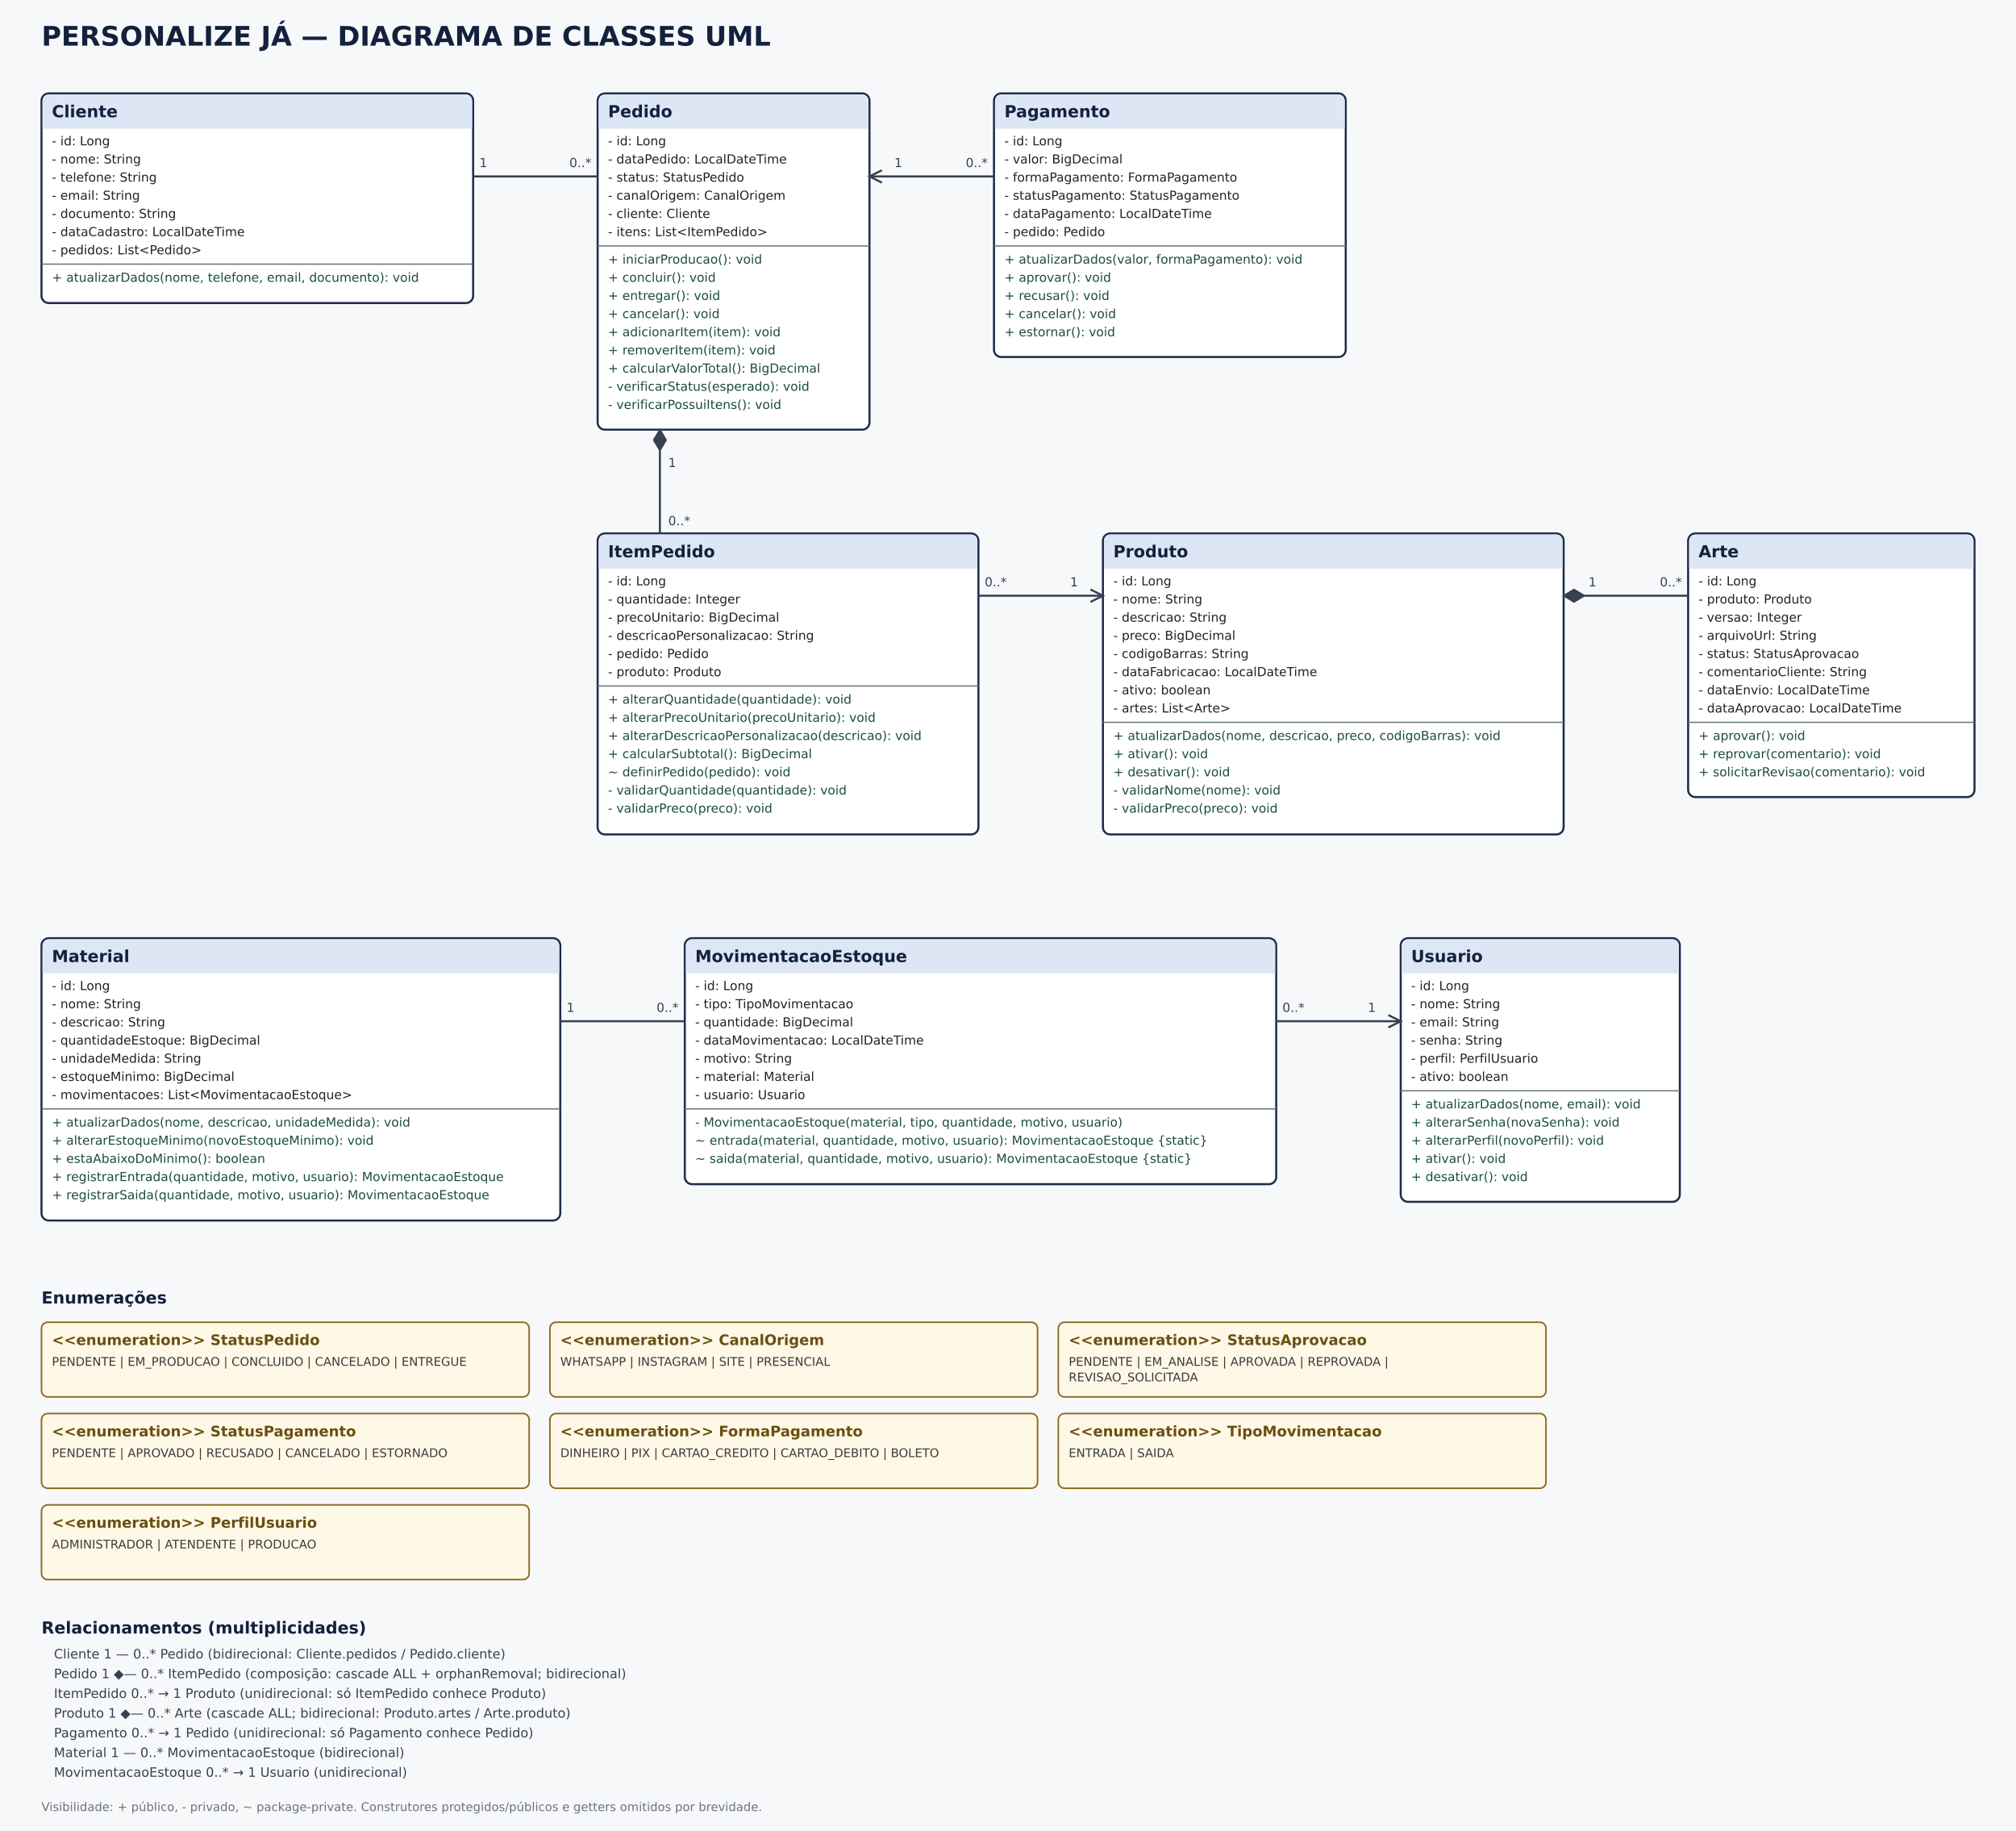
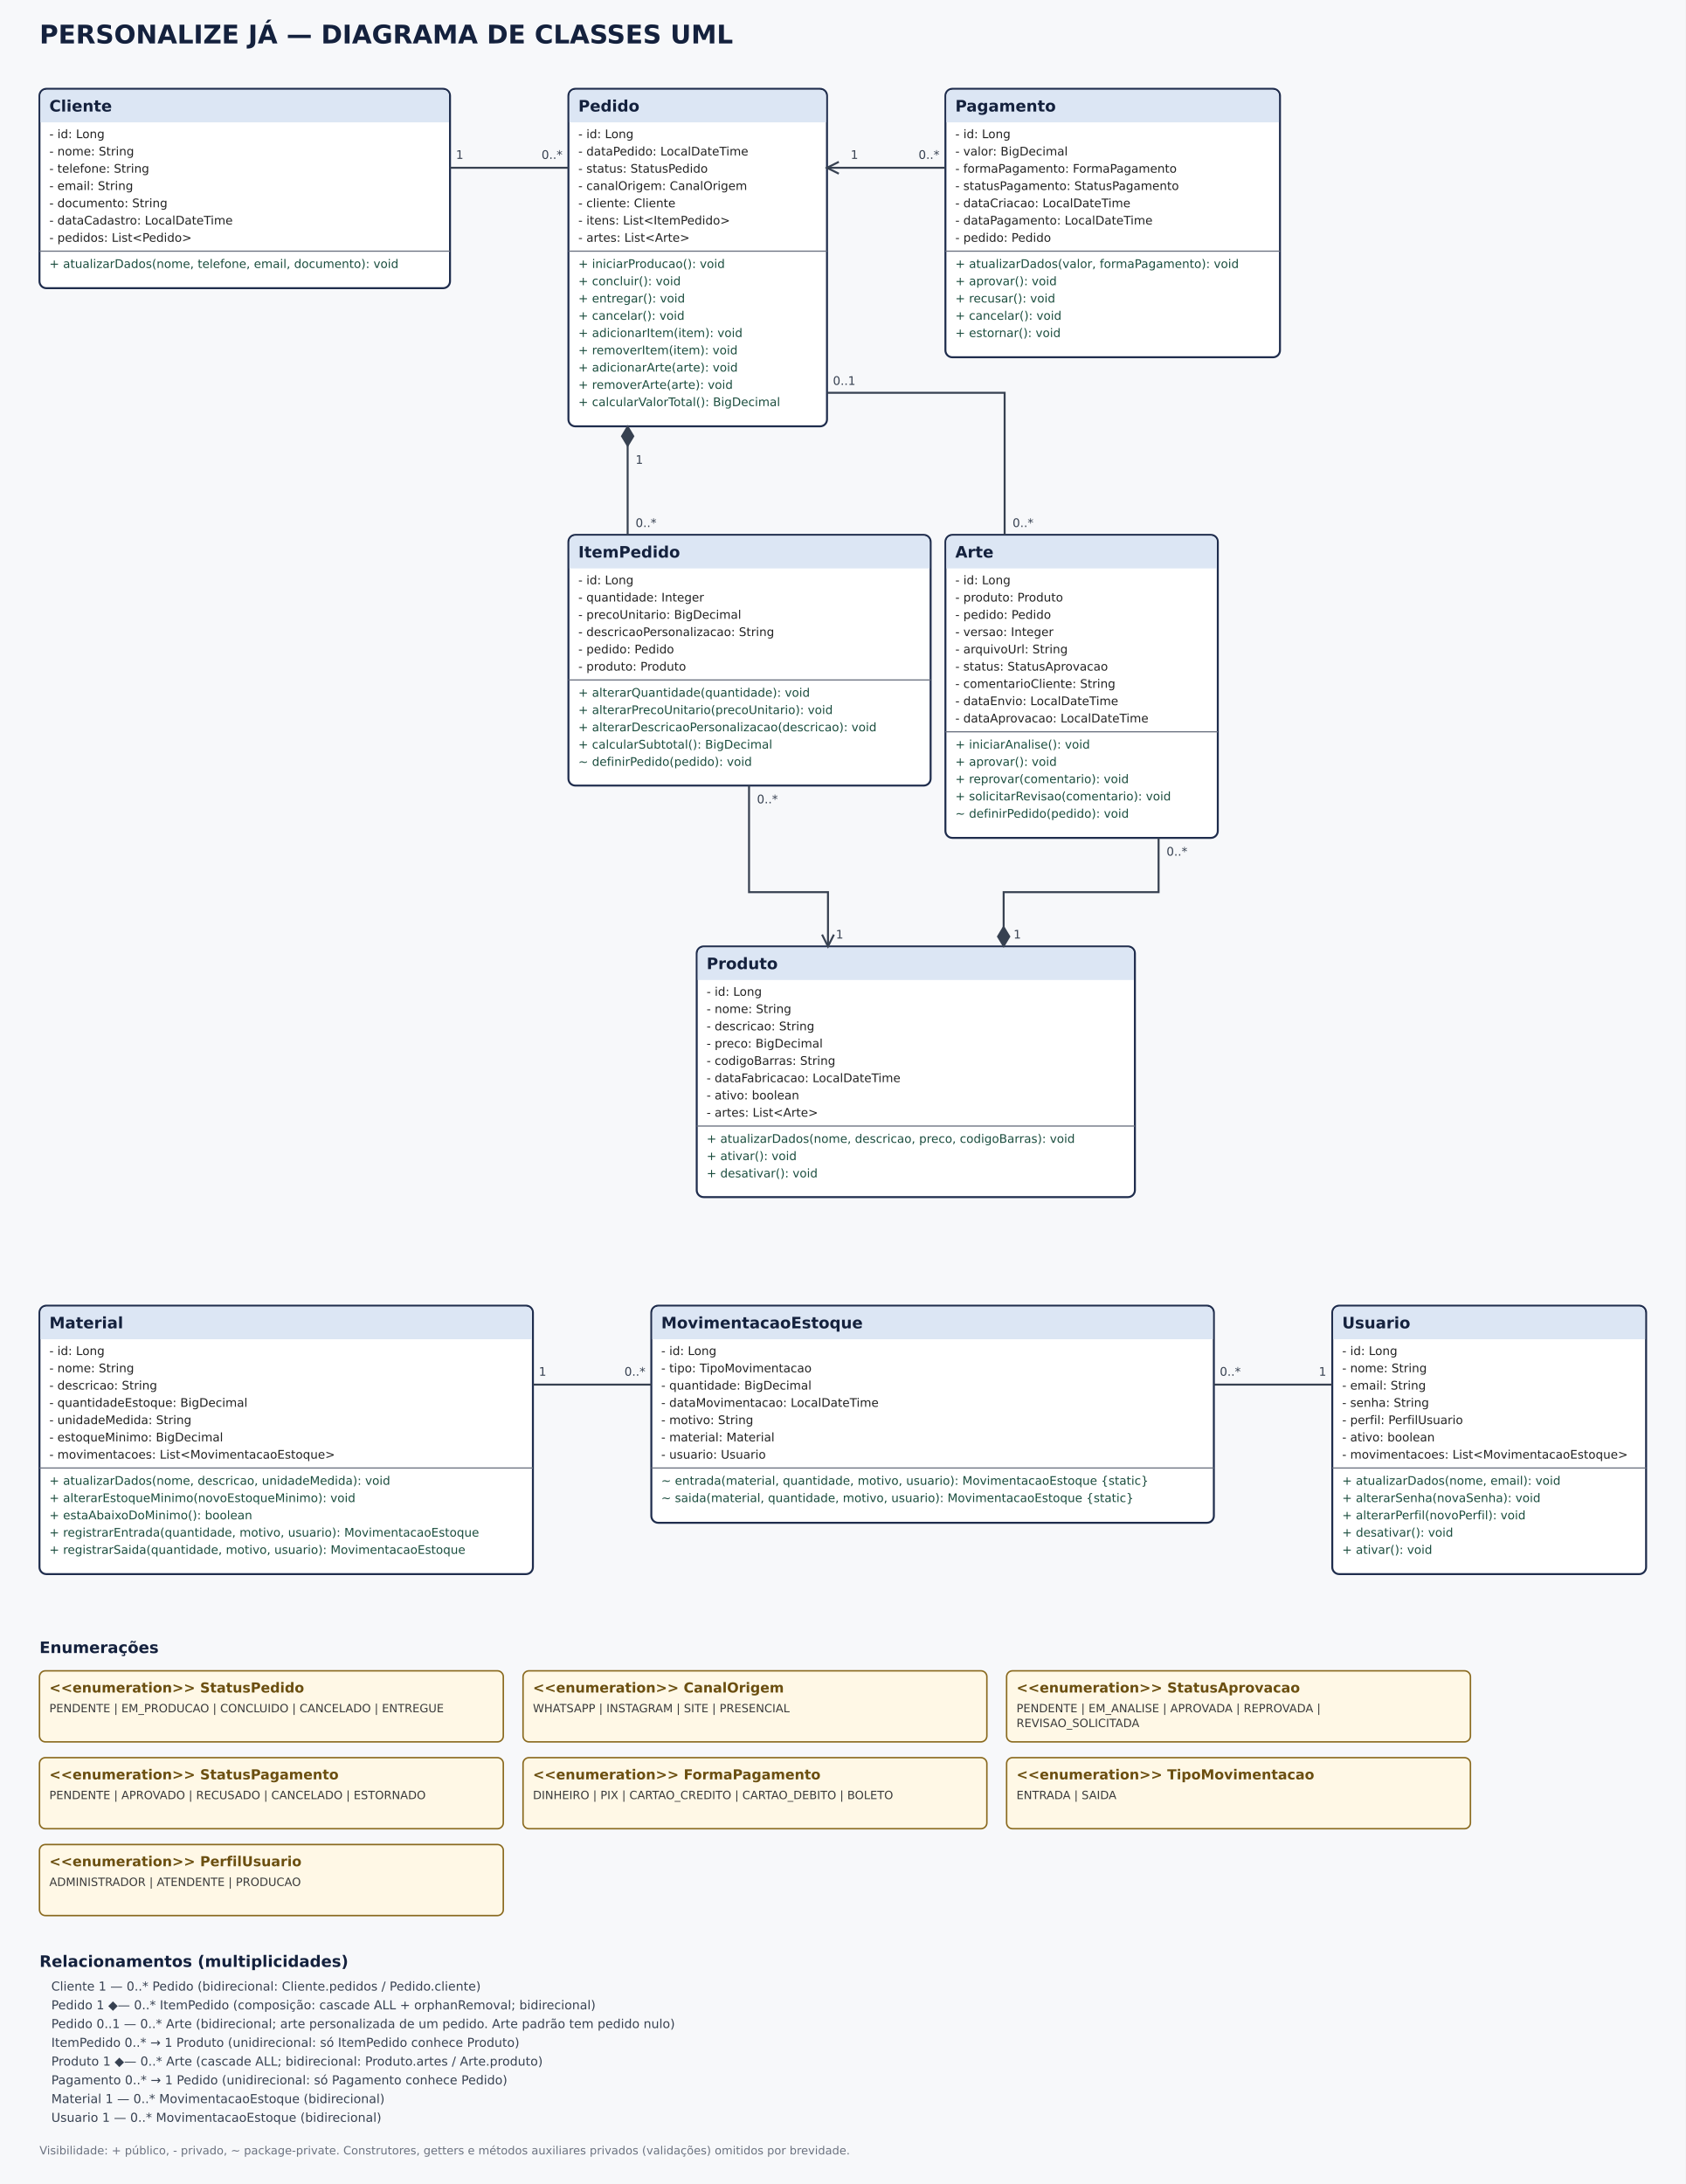
- <svg xmlns="http://www.w3.org/2000/svg" width="1943" height="1764" viewBox="0 0 1943 1764" font-family="DejaVu Sans, Verdana, sans-serif">
-   <rect width="1943" height="1764" fill="#f7f8fa" />
+ <svg xmlns="http://www.w3.org/2000/svg" width="1708" height="2213" viewBox="0 0 1708 2213" font-family="DejaVu Sans, Verdana, sans-serif">
+   <rect width="1708" height="2213" fill="#f7f8fa" />
  <text x="40" y="44" font-size="26" font-weight="700" fill="#14213d">PERSONALIZE JÁ — DIAGRAMA DE CLASSES UML</text>
+   <rect x="958" y="542" width="276" height="307" rx="7" fill="#fff" stroke="#1f2d4d" stroke-width="2" />
+   <path d="M959 576 V550 Q959 543 966 543 H1226 Q1233 543 1233 550 V576 Z" fill="#dce6f4" />
+   <text x="968" y="565" font-size="16" font-weight="700" fill="#14213d">Arte</text>
+   <text x="968" y="592" font-size="12" fill="#222">- id: Long</text>
+   <text x="968" y="609.5" font-size="12" fill="#222">- produto: Produto</text>
+   <text x="968" y="627.0" font-size="12" fill="#222">- pedido: Pedido</text>
+   <text x="968" y="644.5" font-size="12" fill="#222">- versao: Integer</text>
+   <text x="968" y="662.0" font-size="12" fill="#222">- arquivoUrl: String</text>
+   <text x="968" y="679.5" font-size="12" fill="#222">- status: StatusAprovacao</text>
+   <text x="968" y="697.0" font-size="12" fill="#222">- comentarioCliente: String</text>
+   <text x="968" y="714.5" font-size="12" fill="#222">- dataEnvio: LocalDateTime</text>
+   <text x="968" y="732.0" font-size="12" fill="#222">- dataAprovacao: LocalDateTime</text>
+   <line x1="958" y1="741.5" x2="1234" y2="741.5" stroke="#6b7280" stroke-width="1.2" />
+   <text x="968" y="758.5" font-size="12" fill="#1b4d3e">+ iniciarAnalise(): void</text>
+   <text x="968" y="776.0" font-size="12" fill="#1b4d3e">+ aprovar(): void</text>
+   <text x="968" y="793.5" font-size="12" fill="#1b4d3e">+ reprovar(comentario): void</text>
+   <text x="968" y="811.0" font-size="12" fill="#1b4d3e">+ solicitarRevisao(comentario): void</text>
+   <text x="968" y="828.5" font-size="12" fill="#1b4d3e">~ definirPedido(pedido): void</text>
  <rect x="40" y="90" width="416" height="202" rx="7" fill="#fff" stroke="#1f2d4d" stroke-width="2" />
  <path d="M41 124 V98 Q41 91 48 91 H448 Q455 91 455 98 V124 Z" fill="#dce6f4" />
  <text x="50" y="113" font-size="16" font-weight="700" fill="#14213d">Cliente</text>
  <text x="50" y="140" font-size="12" fill="#222">- id: Long</text>
  <text x="50" y="157.5" font-size="12" fill="#222">- nome: String</text>
  <text x="50" y="175.0" font-size="12" fill="#222">- telefone: String</text>
  <text x="50" y="192.5" font-size="12" fill="#222">- email: String</text>
  <text x="50" y="210.0" font-size="12" fill="#222">- documento: String</text>
  <text x="50" y="227.5" font-size="12" fill="#222">- dataCadastro: LocalDateTime</text>
  <text x="50" y="245.0" font-size="12" fill="#222">- pedidos: List&lt;Pedido&gt;</text>
  <line x1="40" y1="254.5" x2="456" y2="254.5" stroke="#6b7280" stroke-width="1.2" />
  <text x="50" y="271.5" font-size="12" fill="#1b4d3e">+ atualizarDados(nome, telefone, email, documento): void</text>
-   <rect x="576" y="90" width="262" height="324" rx="7" fill="#fff" stroke="#1f2d4d" stroke-width="2" />
+   <rect x="576" y="542" width="367" height="254" rx="7" fill="#fff" stroke="#1f2d4d" stroke-width="2" />
+   <path d="M577 576 V550 Q577 543 584 543 H935 Q942 543 942 550 V576 Z" fill="#dce6f4" />
+   <text x="586" y="565" font-size="16" font-weight="700" fill="#14213d">ItemPedido</text>
+   <text x="586" y="592" font-size="12" fill="#222">- id: Long</text>
+   <text x="586" y="609.5" font-size="12" fill="#222">- quantidade: Integer</text>
+   <text x="586" y="627.0" font-size="12" fill="#222">- precoUnitario: BigDecimal</text>
+   <text x="586" y="644.5" font-size="12" fill="#222">- descricaoPersonalizacao: String</text>
+   <text x="586" y="662.0" font-size="12" fill="#222">- pedido: Pedido</text>
+   <text x="586" y="679.5" font-size="12" fill="#222">- produto: Produto</text>
+   <line x1="576" y1="689.0" x2="943" y2="689.0" stroke="#6b7280" stroke-width="1.2" />
+   <text x="586" y="706.0" font-size="12" fill="#1b4d3e">+ alterarQuantidade(quantidade): void</text>
+   <text x="586" y="723.5" font-size="12" fill="#1b4d3e">+ alterarPrecoUnitario(precoUnitario): void</text>
+   <text x="586" y="741.0" font-size="12" fill="#1b4d3e">+ alterarDescricaoPersonalizacao(descricao): void</text>
+   <text x="586" y="758.5" font-size="12" fill="#1b4d3e">+ calcularSubtotal(): BigDecimal</text>
+   <text x="586" y="776.0" font-size="12" fill="#1b4d3e">~ definirPedido(pedido): void</text>
+   <rect x="40" y="1323" width="500" height="272" rx="7" fill="#fff" stroke="#1f2d4d" stroke-width="2" />
+   <path d="M41 1357 V1331 Q41 1324 48 1324 H532 Q539 1324 539 1331 V1357 Z" fill="#dce6f4" />
+   <text x="50" y="1346" font-size="16" font-weight="700" fill="#14213d">Material</text>
+   <text x="50" y="1373" font-size="12" fill="#222">- id: Long</text>
+   <text x="50" y="1390.5" font-size="12" fill="#222">- nome: String</text>
+   <text x="50" y="1408.0" font-size="12" fill="#222">- descricao: String</text>
+   <text x="50" y="1425.5" font-size="12" fill="#222">- quantidadeEstoque: BigDecimal</text>
+   <text x="50" y="1443.0" font-size="12" fill="#222">- unidadeMedida: String</text>
+   <text x="50" y="1460.5" font-size="12" fill="#222">- estoqueMinimo: BigDecimal</text>
+   <text x="50" y="1478.0" font-size="12" fill="#222">- movimentacoes: List&lt;MovimentacaoEstoque&gt;</text>
+   <line x1="40" y1="1487.5" x2="540" y2="1487.5" stroke="#6b7280" stroke-width="1.2" />
+   <text x="50" y="1504.5" font-size="12" fill="#1b4d3e">+ atualizarDados(nome, descricao, unidadeMedida): void</text>
+   <text x="50" y="1522.0" font-size="12" fill="#1b4d3e">+ alterarEstoqueMinimo(novoEstoqueMinimo): void</text>
+   <text x="50" y="1539.5" font-size="12" fill="#1b4d3e">+ estaAbaixoDoMinimo(): boolean</text>
+   <text x="50" y="1557.0" font-size="12" fill="#1b4d3e">+ registrarEntrada(quantidade, motivo, usuario): MovimentacaoEstoque</text>
+   <text x="50" y="1574.5" font-size="12" fill="#1b4d3e">+ registrarSaida(quantidade, motivo, usuario): MovimentacaoEstoque</text>
+   <rect x="660" y="1323" width="570" height="220" rx="7" fill="#fff" stroke="#1f2d4d" stroke-width="2" />
+   <path d="M661 1357 V1331 Q661 1324 668 1324 H1222 Q1229 1324 1229 1331 V1357 Z" fill="#dce6f4" />
+   <text x="670" y="1346" font-size="16" font-weight="700" fill="#14213d">MovimentacaoEstoque</text>
+   <text x="670" y="1373" font-size="12" fill="#222">- id: Long</text>
+   <text x="670" y="1390.5" font-size="12" fill="#222">- tipo: TipoMovimentacao</text>
+   <text x="670" y="1408.0" font-size="12" fill="#222">- quantidade: BigDecimal</text>
+   <text x="670" y="1425.5" font-size="12" fill="#222">- dataMovimentacao: LocalDateTime</text>
+   <text x="670" y="1443.0" font-size="12" fill="#222">- motivo: String</text>
+   <text x="670" y="1460.5" font-size="12" fill="#222">- material: Material</text>
+   <text x="670" y="1478.0" font-size="12" fill="#222">- usuario: Usuario</text>
+   <line x1="660" y1="1487.5" x2="1230" y2="1487.5" stroke="#6b7280" stroke-width="1.2" />
+   <text x="670" y="1504.5" font-size="12" fill="#1b4d3e">~ entrada(material, quantidade, motivo, usuario): MovimentacaoEstoque {static}</text>
+   <text x="670" y="1522.0" font-size="12" fill="#1b4d3e">~ saida(material, quantidade, motivo, usuario): MovimentacaoEstoque {static}</text>
+   <rect x="958" y="90" width="339" height="272" rx="7" fill="#fff" stroke="#1f2d4d" stroke-width="2" />
+   <path d="M959 124 V98 Q959 91 966 91 H1289 Q1296 91 1296 98 V124 Z" fill="#dce6f4" />
+   <text x="968" y="113" font-size="16" font-weight="700" fill="#14213d">Pagamento</text>
+   <text x="968" y="140" font-size="12" fill="#222">- id: Long</text>
+   <text x="968" y="157.5" font-size="12" fill="#222">- valor: BigDecimal</text>
+   <text x="968" y="175.0" font-size="12" fill="#222">- formaPagamento: FormaPagamento</text>
+   <text x="968" y="192.5" font-size="12" fill="#222">- statusPagamento: StatusPagamento</text>
+   <text x="968" y="210.0" font-size="12" fill="#222">- dataCriacao: LocalDateTime</text>
+   <text x="968" y="227.5" font-size="12" fill="#222">- dataPagamento: LocalDateTime</text>
+   <text x="968" y="245.0" font-size="12" fill="#222">- pedido: Pedido</text>
+   <line x1="958" y1="254.5" x2="1297" y2="254.5" stroke="#6b7280" stroke-width="1.2" />
+   <text x="968" y="271.5" font-size="12" fill="#1b4d3e">+ atualizarDados(valor, formaPagamento): void</text>
+   <text x="968" y="289.0" font-size="12" fill="#1b4d3e">+ aprovar(): void</text>
+   <text x="968" y="306.5" font-size="12" fill="#1b4d3e">+ recusar(): void</text>
+   <text x="968" y="324.0" font-size="12" fill="#1b4d3e">+ cancelar(): void</text>
+   <text x="968" y="341.5" font-size="12" fill="#1b4d3e">+ estornar(): void</text>
+   <rect x="576" y="90" width="262" height="342" rx="7" fill="#fff" stroke="#1f2d4d" stroke-width="2" />
  <path d="M577 124 V98 Q577 91 584 91 H830 Q837 91 837 98 V124 Z" fill="#dce6f4" />
  <text x="586" y="113" font-size="16" font-weight="700" fill="#14213d">Pedido</text>
  <text x="586" y="140" font-size="12" fill="#222">- id: Long</text>
  <text x="586" y="157.5" font-size="12" fill="#222">- dataPedido: LocalDateTime</text>
  <text x="586" y="175.0" font-size="12" fill="#222">- status: StatusPedido</text>
  <text x="586" y="192.5" font-size="12" fill="#222">- canalOrigem: CanalOrigem</text>
  <text x="586" y="210.0" font-size="12" fill="#222">- cliente: Cliente</text>
  <text x="586" y="227.5" font-size="12" fill="#222">- itens: List&lt;ItemPedido&gt;</text>
-   <line x1="576" y1="237.0" x2="838" y2="237.0" stroke="#6b7280" stroke-width="1.2" />
-   <text x="586" y="254.0" font-size="12" fill="#1b4d3e">+ iniciarProducao(): void</text>
-   <text x="586" y="271.5" font-size="12" fill="#1b4d3e">+ concluir(): void</text>
-   <text x="586" y="289.0" font-size="12" fill="#1b4d3e">+ entregar(): void</text>
-   <text x="586" y="306.5" font-size="12" fill="#1b4d3e">+ cancelar(): void</text>
-   <text x="586" y="324.0" font-size="12" fill="#1b4d3e">+ adicionarItem(item): void</text>
-   <text x="586" y="341.5" font-size="12" fill="#1b4d3e">+ removerItem(item): void</text>
-   <text x="586" y="359.0" font-size="12" fill="#1b4d3e">+ calcularValorTotal(): BigDecimal</text>
-   <text x="586" y="376.5" font-size="12" fill="#1b4d3e">- verificarStatus(esperado): void</text>
-   <text x="586" y="394.0" font-size="12" fill="#1b4d3e">- verificarPossuiItens(): void</text>
-   <rect x="576" y="514" width="367" height="290" rx="7" fill="#fff" stroke="#1f2d4d" stroke-width="2" />
-   <path d="M577 548 V522 Q577 515 584 515 H935 Q942 515 942 522 V548 Z" fill="#dce6f4" />
-   <text x="586" y="537" font-size="16" font-weight="700" fill="#14213d">ItemPedido</text>
-   <text x="586" y="564" font-size="12" fill="#222">- id: Long</text>
-   <text x="586" y="581.5" font-size="12" fill="#222">- quantidade: Integer</text>
-   <text x="586" y="599.0" font-size="12" fill="#222">- precoUnitario: BigDecimal</text>
-   <text x="586" y="616.5" font-size="12" fill="#222">- descricaoPersonalizacao: String</text>
-   <text x="586" y="634.0" font-size="12" fill="#222">- pedido: Pedido</text>
-   <text x="586" y="651.5" font-size="12" fill="#222">- produto: Produto</text>
-   <line x1="576" y1="661.0" x2="943" y2="661.0" stroke="#6b7280" stroke-width="1.2" />
-   <text x="586" y="678.0" font-size="12" fill="#1b4d3e">+ alterarQuantidade(quantidade): void</text>
-   <text x="586" y="695.5" font-size="12" fill="#1b4d3e">+ alterarPrecoUnitario(precoUnitario): void</text>
-   <text x="586" y="713.0" font-size="12" fill="#1b4d3e">+ alterarDescricaoPersonalizacao(descricao): void</text>
-   <text x="586" y="730.5" font-size="12" fill="#1b4d3e">+ calcularSubtotal(): BigDecimal</text>
-   <text x="586" y="748.0" font-size="12" fill="#1b4d3e">~ definirPedido(pedido): void</text>
-   <text x="586" y="765.5" font-size="12" fill="#1b4d3e">- validarQuantidade(quantidade): void</text>
-   <text x="586" y="783.0" font-size="12" fill="#1b4d3e">- validarPreco(preco): void</text>
-   <rect x="1063" y="514" width="444" height="290" rx="7" fill="#fff" stroke="#1f2d4d" stroke-width="2" />
-   <path d="M1064 548 V522 Q1064 515 1071 515 H1499 Q1506 515 1506 522 V548 Z" fill="#dce6f4" />
-   <text x="1073" y="537" font-size="16" font-weight="700" fill="#14213d">Produto</text>
-   <text x="1073" y="564" font-size="12" fill="#222">- id: Long</text>
-   <text x="1073" y="581.5" font-size="12" fill="#222">- nome: String</text>
-   <text x="1073" y="599.0" font-size="12" fill="#222">- descricao: String</text>
-   <text x="1073" y="616.5" font-size="12" fill="#222">- preco: BigDecimal</text>
-   <text x="1073" y="634.0" font-size="12" fill="#222">- codigoBarras: String</text>
-   <text x="1073" y="651.5" font-size="12" fill="#222">- dataFabricacao: LocalDateTime</text>
-   <text x="1073" y="669.0" font-size="12" fill="#222">- ativo: boolean</text>
-   <text x="1073" y="686.5" font-size="12" fill="#222">- artes: List&lt;Arte&gt;</text>
-   <line x1="1063" y1="696.0" x2="1507" y2="696.0" stroke="#6b7280" stroke-width="1.2" />
-   <text x="1073" y="713.0" font-size="12" fill="#1b4d3e">+ atualizarDados(nome, descricao, preco, codigoBarras): void</text>
-   <text x="1073" y="730.5" font-size="12" fill="#1b4d3e">+ ativar(): void</text>
-   <text x="1073" y="748.0" font-size="12" fill="#1b4d3e">+ desativar(): void</text>
-   <text x="1073" y="765.5" font-size="12" fill="#1b4d3e">- validarNome(nome): void</text>
-   <text x="1073" y="783.0" font-size="12" fill="#1b4d3e">- validarPreco(preco): void</text>
-   <rect x="1627" y="514" width="276" height="254" rx="7" fill="#fff" stroke="#1f2d4d" stroke-width="2" />
-   <path d="M1628 548 V522 Q1628 515 1635 515 H1895 Q1902 515 1902 522 V548 Z" fill="#dce6f4" />
-   <text x="1637" y="537" font-size="16" font-weight="700" fill="#14213d">Arte</text>
-   <text x="1637" y="564" font-size="12" fill="#222">- id: Long</text>
-   <text x="1637" y="581.5" font-size="12" fill="#222">- produto: Produto</text>
-   <text x="1637" y="599.0" font-size="12" fill="#222">- versao: Integer</text>
-   <text x="1637" y="616.5" font-size="12" fill="#222">- arquivoUrl: String</text>
-   <text x="1637" y="634.0" font-size="12" fill="#222">- status: StatusAprovacao</text>
-   <text x="1637" y="651.5" font-size="12" fill="#222">- comentarioCliente: String</text>
-   <text x="1637" y="669.0" font-size="12" fill="#222">- dataEnvio: LocalDateTime</text>
-   <text x="1637" y="686.5" font-size="12" fill="#222">- dataAprovacao: LocalDateTime</text>
-   <line x1="1627" y1="696.0" x2="1903" y2="696.0" stroke="#6b7280" stroke-width="1.2" />
-   <text x="1637" y="713.0" font-size="12" fill="#1b4d3e">+ aprovar(): void</text>
-   <text x="1637" y="730.5" font-size="12" fill="#1b4d3e">+ reprovar(comentario): void</text>
-   <text x="1637" y="748.0" font-size="12" fill="#1b4d3e">+ solicitarRevisao(comentario): void</text>
-   <rect x="958" y="90" width="339" height="254" rx="7" fill="#fff" stroke="#1f2d4d" stroke-width="2" />
-   <path d="M959 124 V98 Q959 91 966 91 H1289 Q1296 91 1296 98 V124 Z" fill="#dce6f4" />
-   <text x="968" y="113" font-size="16" font-weight="700" fill="#14213d">Pagamento</text>
-   <text x="968" y="140" font-size="12" fill="#222">- id: Long</text>
-   <text x="968" y="157.5" font-size="12" fill="#222">- valor: BigDecimal</text>
-   <text x="968" y="175.0" font-size="12" fill="#222">- formaPagamento: FormaPagamento</text>
-   <text x="968" y="192.5" font-size="12" fill="#222">- statusPagamento: StatusPagamento</text>
-   <text x="968" y="210.0" font-size="12" fill="#222">- dataPagamento: LocalDateTime</text>
-   <text x="968" y="227.5" font-size="12" fill="#222">- pedido: Pedido</text>
-   <line x1="958" y1="237.0" x2="1297" y2="237.0" stroke="#6b7280" stroke-width="1.2" />
-   <text x="968" y="254.0" font-size="12" fill="#1b4d3e">+ atualizarDados(valor, formaPagamento): void</text>
-   <text x="968" y="271.5" font-size="12" fill="#1b4d3e">+ aprovar(): void</text>
-   <text x="968" y="289.0" font-size="12" fill="#1b4d3e">+ recusar(): void</text>
-   <text x="968" y="306.5" font-size="12" fill="#1b4d3e">+ cancelar(): void</text>
-   <text x="968" y="324.0" font-size="12" fill="#1b4d3e">+ estornar(): void</text>
-   <rect x="40" y="904" width="500" height="272" rx="7" fill="#fff" stroke="#1f2d4d" stroke-width="2" />
-   <path d="M41 938 V912 Q41 905 48 905 H532 Q539 905 539 912 V938 Z" fill="#dce6f4" />
-   <text x="50" y="927" font-size="16" font-weight="700" fill="#14213d">Material</text>
-   <text x="50" y="954" font-size="12" fill="#222">- id: Long</text>
-   <text x="50" y="971.5" font-size="12" fill="#222">- nome: String</text>
-   <text x="50" y="989.0" font-size="12" fill="#222">- descricao: String</text>
-   <text x="50" y="1006.5" font-size="12" fill="#222">- quantidadeEstoque: BigDecimal</text>
-   <text x="50" y="1024.0" font-size="12" fill="#222">- unidadeMedida: String</text>
-   <text x="50" y="1041.5" font-size="12" fill="#222">- estoqueMinimo: BigDecimal</text>
-   <text x="50" y="1059.0" font-size="12" fill="#222">- movimentacoes: List&lt;MovimentacaoEstoque&gt;</text>
-   <line x1="40" y1="1068.5" x2="540" y2="1068.5" stroke="#6b7280" stroke-width="1.2" />
-   <text x="50" y="1085.5" font-size="12" fill="#1b4d3e">+ atualizarDados(nome, descricao, unidadeMedida): void</text>
-   <text x="50" y="1103.0" font-size="12" fill="#1b4d3e">+ alterarEstoqueMinimo(novoEstoqueMinimo): void</text>
-   <text x="50" y="1120.5" font-size="12" fill="#1b4d3e">+ estaAbaixoDoMinimo(): boolean</text>
-   <text x="50" y="1138.0" font-size="12" fill="#1b4d3e">+ registrarEntrada(quantidade, motivo, usuario): MovimentacaoEstoque</text>
-   <text x="50" y="1155.5" font-size="12" fill="#1b4d3e">+ registrarSaida(quantidade, motivo, usuario): MovimentacaoEstoque</text>
-   <rect x="660" y="904" width="570" height="237" rx="7" fill="#fff" stroke="#1f2d4d" stroke-width="2" />
-   <path d="M661 938 V912 Q661 905 668 905 H1222 Q1229 905 1229 912 V938 Z" fill="#dce6f4" />
-   <text x="670" y="927" font-size="16" font-weight="700" fill="#14213d">MovimentacaoEstoque</text>
-   <text x="670" y="954" font-size="12" fill="#222">- id: Long</text>
-   <text x="670" y="971.5" font-size="12" fill="#222">- tipo: TipoMovimentacao</text>
-   <text x="670" y="989.0" font-size="12" fill="#222">- quantidade: BigDecimal</text>
-   <text x="670" y="1006.5" font-size="12" fill="#222">- dataMovimentacao: LocalDateTime</text>
-   <text x="670" y="1024.0" font-size="12" fill="#222">- motivo: String</text>
-   <text x="670" y="1041.5" font-size="12" fill="#222">- material: Material</text>
-   <text x="670" y="1059.0" font-size="12" fill="#222">- usuario: Usuario</text>
-   <line x1="660" y1="1068.5" x2="1230" y2="1068.5" stroke="#6b7280" stroke-width="1.2" />
-   <text x="670" y="1085.5" font-size="12" fill="#1b4d3e">- MovimentacaoEstoque(material, tipo, quantidade, motivo, usuario)</text>
-   <text x="670" y="1103.0" font-size="12" fill="#1b4d3e">~ entrada(material, quantidade, motivo, usuario): MovimentacaoEstoque {static}</text>
-   <text x="670" y="1120.5" font-size="12" fill="#1b4d3e">~ saida(material, quantidade, motivo, usuario): MovimentacaoEstoque {static}</text>
-   <rect x="1350" y="904" width="269" height="254" rx="7" fill="#fff" stroke="#1f2d4d" stroke-width="2" />
-   <path d="M1351 938 V912 Q1351 905 1358 905 H1611 Q1618 905 1618 912 V938 Z" fill="#dce6f4" />
-   <text x="1360" y="927" font-size="16" font-weight="700" fill="#14213d">Usuario</text>
-   <text x="1360" y="954" font-size="12" fill="#222">- id: Long</text>
-   <text x="1360" y="971.5" font-size="12" fill="#222">- nome: String</text>
-   <text x="1360" y="989.0" font-size="12" fill="#222">- email: String</text>
-   <text x="1360" y="1006.5" font-size="12" fill="#222">- senha: String</text>
-   <text x="1360" y="1024.0" font-size="12" fill="#222">- perfil: PerfilUsuario</text>
-   <text x="1360" y="1041.5" font-size="12" fill="#222">- ativo: boolean</text>
-   <line x1="1350" y1="1051.0" x2="1619" y2="1051.0" stroke="#6b7280" stroke-width="1.2" />
-   <text x="1360" y="1068.0" font-size="12" fill="#1b4d3e">+ atualizarDados(nome, email): void</text>
-   <text x="1360" y="1085.5" font-size="12" fill="#1b4d3e">+ alterarSenha(novaSenha): void</text>
-   <text x="1360" y="1103.0" font-size="12" fill="#1b4d3e">+ alterarPerfil(novoPerfil): void</text>
-   <text x="1360" y="1120.5" font-size="12" fill="#1b4d3e">+ ativar(): void</text>
-   <text x="1360" y="1138.0" font-size="12" fill="#1b4d3e">+ desativar(): void</text>
-   <line x1="456" y1="170" x2="576" y2="170" stroke="#374151" stroke-width="2" />
+   <text x="586" y="245.0" font-size="12" fill="#222">- artes: List&lt;Arte&gt;</text>
+   <line x1="576" y1="254.5" x2="838" y2="254.5" stroke="#6b7280" stroke-width="1.2" />
+   <text x="586" y="271.5" font-size="12" fill="#1b4d3e">+ iniciarProducao(): void</text>
+   <text x="586" y="289.0" font-size="12" fill="#1b4d3e">+ concluir(): void</text>
+   <text x="586" y="306.5" font-size="12" fill="#1b4d3e">+ entregar(): void</text>
+   <text x="586" y="324.0" font-size="12" fill="#1b4d3e">+ cancelar(): void</text>
+   <text x="586" y="341.5" font-size="12" fill="#1b4d3e">+ adicionarItem(item): void</text>
+   <text x="586" y="359.0" font-size="12" fill="#1b4d3e">+ removerItem(item): void</text>
+   <text x="586" y="376.5" font-size="12" fill="#1b4d3e">+ adicionarArte(arte): void</text>
+   <text x="586" y="394.0" font-size="12" fill="#1b4d3e">+ removerArte(arte): void</text>
+   <text x="586" y="411.5" font-size="12" fill="#1b4d3e">+ calcularValorTotal(): BigDecimal</text>
+   <rect x="706" y="959" width="444" height="254" rx="7" fill="#fff" stroke="#1f2d4d" stroke-width="2" />
+   <path d="M707 993 V967 Q707 960 714 960 H1142 Q1149 960 1149 967 V993 Z" fill="#dce6f4" />
+   <text x="716" y="982" font-size="16" font-weight="700" fill="#14213d">Produto</text>
+   <text x="716" y="1009" font-size="12" fill="#222">- id: Long</text>
+   <text x="716" y="1026.5" font-size="12" fill="#222">- nome: String</text>
+   <text x="716" y="1044.0" font-size="12" fill="#222">- descricao: String</text>
+   <text x="716" y="1061.5" font-size="12" fill="#222">- preco: BigDecimal</text>
+   <text x="716" y="1079.0" font-size="12" fill="#222">- codigoBarras: String</text>
+   <text x="716" y="1096.5" font-size="12" fill="#222">- dataFabricacao: LocalDateTime</text>
+   <text x="716" y="1114.0" font-size="12" fill="#222">- ativo: boolean</text>
+   <text x="716" y="1131.5" font-size="12" fill="#222">- artes: List&lt;Arte&gt;</text>
+   <line x1="706" y1="1141.0" x2="1150" y2="1141.0" stroke="#6b7280" stroke-width="1.2" />
+   <text x="716" y="1158.0" font-size="12" fill="#1b4d3e">+ atualizarDados(nome, descricao, preco, codigoBarras): void</text>
+   <text x="716" y="1175.5" font-size="12" fill="#1b4d3e">+ ativar(): void</text>
+   <text x="716" y="1193.0" font-size="12" fill="#1b4d3e">+ desativar(): void</text>
+   <rect x="1350" y="1323" width="318" height="272" rx="7" fill="#fff" stroke="#1f2d4d" stroke-width="2" />
+   <path d="M1351 1357 V1331 Q1351 1324 1358 1324 H1660 Q1667 1324 1667 1331 V1357 Z" fill="#dce6f4" />
+   <text x="1360" y="1346" font-size="16" font-weight="700" fill="#14213d">Usuario</text>
+   <text x="1360" y="1373" font-size="12" fill="#222">- id: Long</text>
+   <text x="1360" y="1390.5" font-size="12" fill="#222">- nome: String</text>
+   <text x="1360" y="1408.0" font-size="12" fill="#222">- email: String</text>
+   <text x="1360" y="1425.5" font-size="12" fill="#222">- senha: String</text>
+   <text x="1360" y="1443.0" font-size="12" fill="#222">- perfil: PerfilUsuario</text>
+   <text x="1360" y="1460.5" font-size="12" fill="#222">- ativo: boolean</text>
+   <text x="1360" y="1478.0" font-size="12" fill="#222">- movimentacoes: List&lt;MovimentacaoEstoque&gt;</text>
+   <line x1="1350" y1="1487.5" x2="1668" y2="1487.5" stroke="#6b7280" stroke-width="1.2" />
+   <text x="1360" y="1504.5" font-size="12" fill="#1b4d3e">+ atualizarDados(nome, email): void</text>
+   <text x="1360" y="1522.0" font-size="12" fill="#1b4d3e">+ alterarSenha(novaSenha): void</text>
+   <text x="1360" y="1539.5" font-size="12" fill="#1b4d3e">+ alterarPerfil(novoPerfil): void</text>
+   <text x="1360" y="1557.0" font-size="12" fill="#1b4d3e">+ desativar(): void</text>
+   <text x="1360" y="1574.5" font-size="12" fill="#1b4d3e">+ ativar(): void</text>
+   <polyline points="456,170 576,170" fill="none" stroke="#374151" stroke-width="2" />
  <text x="462" y="161" font-size="12" fill="#374151" text-anchor="start">1</text>
  <text x="570" y="161" font-size="12" fill="#374151" text-anchor="end">0..*</text>
-   <line x1="838" y1="170" x2="958" y2="170" stroke="#374151" stroke-width="2" />
+   <polyline points="838,170 958,170" fill="none" stroke="#374151" stroke-width="2" />
  <polyline points="850,164 838,170 850,176" fill="none" stroke="#374151" stroke-width="2" />
  <text x="862" y="161" font-size="12" fill="#374151" text-anchor="start">1</text>
  <text x="952" y="161" font-size="12" fill="#374151" text-anchor="end">0..*</text>
-   <line x1="636" y1="414" x2="636" y2="514" stroke="#374151" stroke-width="2" />
-   <polygon points="636,414 630,424 636,434 642,424" fill="#374151" stroke="#374151" stroke-width="1.5" />
-   <text x="644" y="450" font-size="12" fill="#374151" text-anchor="start">1</text>
-   <text x="644" y="506" font-size="12" fill="#374151" text-anchor="start">0..*</text>
-   <line x1="943" y1="574" x2="1063" y2="574" stroke="#374151" stroke-width="2" />
-   <polyline points="1051,580 1063,574 1051,568" fill="none" stroke="#374151" stroke-width="2" />
-   <text x="949" y="565" font-size="12" fill="#374151" text-anchor="start">0..*</text>
-   <text x="1039" y="565" font-size="12" fill="#374151" text-anchor="end">1</text>
-   <line x1="1507" y1="574" x2="1627" y2="574" stroke="#374151" stroke-width="2" />
-   <polygon points="1507,574 1517,580 1527,574 1517,568" fill="#374151" stroke="#374151" stroke-width="1.5" />
-   <text x="1531" y="565" font-size="12" fill="#374151" text-anchor="start">1</text>
-   <text x="1621" y="565" font-size="12" fill="#374151" text-anchor="end">0..*</text>
-   <line x1="540" y1="984" x2="660" y2="984" stroke="#374151" stroke-width="2" />
-   <text x="546" y="975" font-size="12" fill="#374151" text-anchor="start">1</text>
-   <text x="654" y="975" font-size="12" fill="#374151" text-anchor="end">0..*</text>
-   <line x1="1230" y1="984" x2="1350" y2="984" stroke="#374151" stroke-width="2" />
-   <polyline points="1338,990 1350,984 1338,978" fill="none" stroke="#374151" stroke-width="2" />
-   <text x="1236" y="975" font-size="12" fill="#374151" text-anchor="start">0..*</text>
-   <text x="1326" y="975" font-size="12" fill="#374151" text-anchor="end">1</text>
-   <text x="40" y="1256" font-size="16" font-weight="700" fill="#14213d">Enumerações</text>
-   <rect x="40" y="1274" width="470" height="72" rx="6" fill="#fff8e6" stroke="#8a6a1f" stroke-width="1.5" />
-   <text x="50" y="1296" font-size="14" font-weight="700" fill="#6b4f10">&lt;&lt;enumeration&gt;&gt; StatusPedido</text>
-   <text x="50" y="1316" font-size="11.5" fill="#3b3b3b">PENDENTE | EM_PRODUCAO | CONCLUIDO | CANCELADO | ENTREGUE</text>
-   <rect x="530" y="1274" width="470" height="72" rx="6" fill="#fff8e6" stroke="#8a6a1f" stroke-width="1.5" />
-   <text x="540" y="1296" font-size="14" font-weight="700" fill="#6b4f10">&lt;&lt;enumeration&gt;&gt; CanalOrigem</text>
-   <text x="540" y="1316" font-size="11.5" fill="#3b3b3b">WHATSAPP | INSTAGRAM | SITE | PRESENCIAL</text>
-   <rect x="1020" y="1274" width="470" height="72" rx="6" fill="#fff8e6" stroke="#8a6a1f" stroke-width="1.5" />
-   <text x="1030" y="1296" font-size="14" font-weight="700" fill="#6b4f10">&lt;&lt;enumeration&gt;&gt; StatusAprovacao</text>
-   <text x="1030" y="1316" font-size="11.5" fill="#3b3b3b">PENDENTE | EM_ANALISE | APROVADA | REPROVADA |</text>
-   <text x="1030" y="1331" font-size="11.5" fill="#3b3b3b">REVISAO_SOLICITADA</text>
-   <rect x="40" y="1362" width="470" height="72" rx="6" fill="#fff8e6" stroke="#8a6a1f" stroke-width="1.5" />
-   <text x="50" y="1384" font-size="14" font-weight="700" fill="#6b4f10">&lt;&lt;enumeration&gt;&gt; StatusPagamento</text>
-   <text x="50" y="1404" font-size="11.5" fill="#3b3b3b">PENDENTE | APROVADO | RECUSADO | CANCELADO | ESTORNADO</text>
-   <rect x="530" y="1362" width="470" height="72" rx="6" fill="#fff8e6" stroke="#8a6a1f" stroke-width="1.5" />
-   <text x="540" y="1384" font-size="14" font-weight="700" fill="#6b4f10">&lt;&lt;enumeration&gt;&gt; FormaPagamento</text>
-   <text x="540" y="1404" font-size="11.5" fill="#3b3b3b">DINHEIRO | PIX | CARTAO_CREDITO | CARTAO_DEBITO | BOLETO</text>
-   <rect x="1020" y="1362" width="470" height="72" rx="6" fill="#fff8e6" stroke="#8a6a1f" stroke-width="1.5" />
-   <text x="1030" y="1384" font-size="14" font-weight="700" fill="#6b4f10">&lt;&lt;enumeration&gt;&gt; TipoMovimentacao</text>
-   <text x="1030" y="1404" font-size="11.5" fill="#3b3b3b">ENTRADA | SAIDA</text>
-   <rect x="40" y="1450" width="470" height="72" rx="6" fill="#fff8e6" stroke="#8a6a1f" stroke-width="1.5" />
-   <text x="50" y="1472" font-size="14" font-weight="700" fill="#6b4f10">&lt;&lt;enumeration&gt;&gt; PerfilUsuario</text>
-   <text x="50" y="1492" font-size="11.5" fill="#3b3b3b">ADMINISTRADOR | ATENDENTE | PRODUCAO</text>
-   <text x="40" y="1574" font-size="16" font-weight="700" fill="#14213d">Relacionamentos (multiplicidades)</text>
-   <text x="52" y="1598" font-size="12.5" fill="#374151">Cliente 1 — 0..* Pedido   (bidirecional: Cliente.pedidos / Pedido.cliente)</text>
-   <text x="52" y="1617" font-size="12.5" fill="#374151">Pedido 1 ◆— 0..* ItemPedido   (composição: cascade ALL + orphanRemoval; bidirecional)</text>
-   <text x="52" y="1636" font-size="12.5" fill="#374151">ItemPedido 0..* → 1 Produto   (unidirecional: só ItemPedido conhece Produto)</text>
-   <text x="52" y="1655" font-size="12.5" fill="#374151">Produto 1 ◆— 0..* Arte   (cascade ALL; bidirecional: Produto.artes / Arte.produto)</text>
-   <text x="52" y="1674" font-size="12.5" fill="#374151">Pagamento 0..* → 1 Pedido   (unidirecional: só Pagamento conhece Pedido)</text>
-   <text x="52" y="1693" font-size="12.5" fill="#374151">Material 1 — 0..* MovimentacaoEstoque   (bidirecional)</text>
-   <text x="52" y="1712" font-size="12.5" fill="#374151">MovimentacaoEstoque 0..* → 1 Usuario   (unidirecional)</text>
-   <text x="40" y="1745" font-size="11.5" fill="#6b7280">Visibilidade: + público, - privado, ~ package-private. Construtores protegidos/públicos e getters omitidos por brevidade.</text>
+   <polyline points="636,432 636,542" fill="none" stroke="#374151" stroke-width="2" />
+   <polygon points="636,432 630,442 636,452 642,442" fill="#374151" stroke="#374151" stroke-width="1.5" />
+   <text x="644" y="470" font-size="12" fill="#374151" text-anchor="start">1</text>
+   <text x="644" y="534" font-size="12" fill="#374151" text-anchor="start">0..*</text>
+   <polyline points="838,398 1018,398 1018,542" fill="none" stroke="#374151" stroke-width="2" />
+   <text x="844" y="390" font-size="12" fill="#374151" text-anchor="start">0..1</text>
+   <text x="1026" y="534" font-size="12" fill="#374151" text-anchor="start">0..*</text>
+   <polyline points="759,796 759,904 839,904 839,959" fill="none" stroke="#374151" stroke-width="2" />
+   <polyline points="833,947 839,959 845,947" fill="none" stroke="#374151" stroke-width="2" />
+   <text x="767" y="814" font-size="12" fill="#374151" text-anchor="start">0..*</text>
+   <text x="847" y="951" font-size="12" fill="#374151" text-anchor="start">1</text>
+   <polyline points="1174,849 1174,904 1017,904 1017,959" fill="none" stroke="#374151" stroke-width="2" />
+   <polygon points="1017,959 1023,949 1017,939 1011,949" fill="#374151" stroke="#374151" stroke-width="1.5" />
+   <text x="1182" y="867" font-size="12" fill="#374151" text-anchor="start">0..*</text>
+   <text x="1027" y="951" font-size="12" fill="#374151" text-anchor="start">1</text>
+   <polyline points="540,1403 660,1403" fill="none" stroke="#374151" stroke-width="2" />
+   <text x="546" y="1394" font-size="12" fill="#374151" text-anchor="start">1</text>
+   <text x="654" y="1394" font-size="12" fill="#374151" text-anchor="end">0..*</text>
+   <polyline points="1230,1403 1350,1403" fill="none" stroke="#374151" stroke-width="2" />
+   <text x="1236" y="1394" font-size="12" fill="#374151" text-anchor="start">0..*</text>
+   <text x="1344" y="1394" font-size="12" fill="#374151" text-anchor="end">1</text>
+   <text x="40" y="1675" font-size="16" font-weight="700" fill="#14213d">Enumerações</text>
+   <rect x="40" y="1693" width="470" height="72" rx="6" fill="#fff8e6" stroke="#8a6a1f" stroke-width="1.5" />
+   <text x="50" y="1715" font-size="14" font-weight="700" fill="#6b4f10">&lt;&lt;enumeration&gt;&gt; StatusPedido</text>
+   <text x="50" y="1735" font-size="11.5" fill="#3b3b3b">PENDENTE | EM_PRODUCAO | CONCLUIDO | CANCELADO | ENTREGUE</text>
+   <rect x="530" y="1693" width="470" height="72" rx="6" fill="#fff8e6" stroke="#8a6a1f" stroke-width="1.5" />
+   <text x="540" y="1715" font-size="14" font-weight="700" fill="#6b4f10">&lt;&lt;enumeration&gt;&gt; CanalOrigem</text>
+   <text x="540" y="1735" font-size="11.5" fill="#3b3b3b">WHATSAPP | INSTAGRAM | SITE | PRESENCIAL</text>
+   <rect x="1020" y="1693" width="470" height="72" rx="6" fill="#fff8e6" stroke="#8a6a1f" stroke-width="1.5" />
+   <text x="1030" y="1715" font-size="14" font-weight="700" fill="#6b4f10">&lt;&lt;enumeration&gt;&gt; StatusAprovacao</text>
+   <text x="1030" y="1735" font-size="11.5" fill="#3b3b3b">PENDENTE | EM_ANALISE | APROVADA | REPROVADA |</text>
+   <text x="1030" y="1750" font-size="11.5" fill="#3b3b3b">REVISAO_SOLICITADA</text>
+   <rect x="40" y="1781" width="470" height="72" rx="6" fill="#fff8e6" stroke="#8a6a1f" stroke-width="1.5" />
+   <text x="50" y="1803" font-size="14" font-weight="700" fill="#6b4f10">&lt;&lt;enumeration&gt;&gt; StatusPagamento</text>
+   <text x="50" y="1823" font-size="11.5" fill="#3b3b3b">PENDENTE | APROVADO | RECUSADO | CANCELADO | ESTORNADO</text>
+   <rect x="530" y="1781" width="470" height="72" rx="6" fill="#fff8e6" stroke="#8a6a1f" stroke-width="1.5" />
+   <text x="540" y="1803" font-size="14" font-weight="700" fill="#6b4f10">&lt;&lt;enumeration&gt;&gt; FormaPagamento</text>
+   <text x="540" y="1823" font-size="11.5" fill="#3b3b3b">DINHEIRO | PIX | CARTAO_CREDITO | CARTAO_DEBITO | BOLETO</text>
+   <rect x="1020" y="1781" width="470" height="72" rx="6" fill="#fff8e6" stroke="#8a6a1f" stroke-width="1.5" />
+   <text x="1030" y="1803" font-size="14" font-weight="700" fill="#6b4f10">&lt;&lt;enumeration&gt;&gt; TipoMovimentacao</text>
+   <text x="1030" y="1823" font-size="11.5" fill="#3b3b3b">ENTRADA | SAIDA</text>
+   <rect x="40" y="1869" width="470" height="72" rx="6" fill="#fff8e6" stroke="#8a6a1f" stroke-width="1.5" />
+   <text x="50" y="1891" font-size="14" font-weight="700" fill="#6b4f10">&lt;&lt;enumeration&gt;&gt; PerfilUsuario</text>
+   <text x="50" y="1911" font-size="11.5" fill="#3b3b3b">ADMINISTRADOR | ATENDENTE | PRODUCAO</text>
+   <text x="40" y="1993" font-size="16" font-weight="700" fill="#14213d">Relacionamentos (multiplicidades)</text>
+   <text x="52" y="2017" font-size="12.5" fill="#374151">Cliente 1 — 0..* Pedido   (bidirecional: Cliente.pedidos / Pedido.cliente)</text>
+   <text x="52" y="2036" font-size="12.5" fill="#374151">Pedido 1 ◆— 0..* ItemPedido   (composição: cascade ALL + orphanRemoval; bidirecional)</text>
+   <text x="52" y="2055" font-size="12.5" fill="#374151">Pedido 0..1 — 0..* Arte   (bidirecional; arte personalizada de um pedido. Arte padrão tem pedido nulo)</text>
+   <text x="52" y="2074" font-size="12.5" fill="#374151">ItemPedido 0..* → 1 Produto   (unidirecional: só ItemPedido conhece Produto)</text>
+   <text x="52" y="2093" font-size="12.5" fill="#374151">Produto 1 ◆— 0..* Arte   (cascade ALL; bidirecional: Produto.artes / Arte.produto)</text>
+   <text x="52" y="2112" font-size="12.5" fill="#374151">Pagamento 0..* → 1 Pedido   (unidirecional: só Pagamento conhece Pedido)</text>
+   <text x="52" y="2131" font-size="12.5" fill="#374151">Material 1 — 0..* MovimentacaoEstoque   (bidirecional)</text>
+   <text x="52" y="2150" font-size="12.5" fill="#374151">Usuario 1 — 0..* MovimentacaoEstoque   (bidirecional)</text>
+   <text x="40" y="2183" font-size="11.5" fill="#6b7280">Visibilidade: + público, - privado, ~ package-private. Construtores, getters e métodos auxiliares privados (validações) omitidos por brevidade.</text>
</svg>
